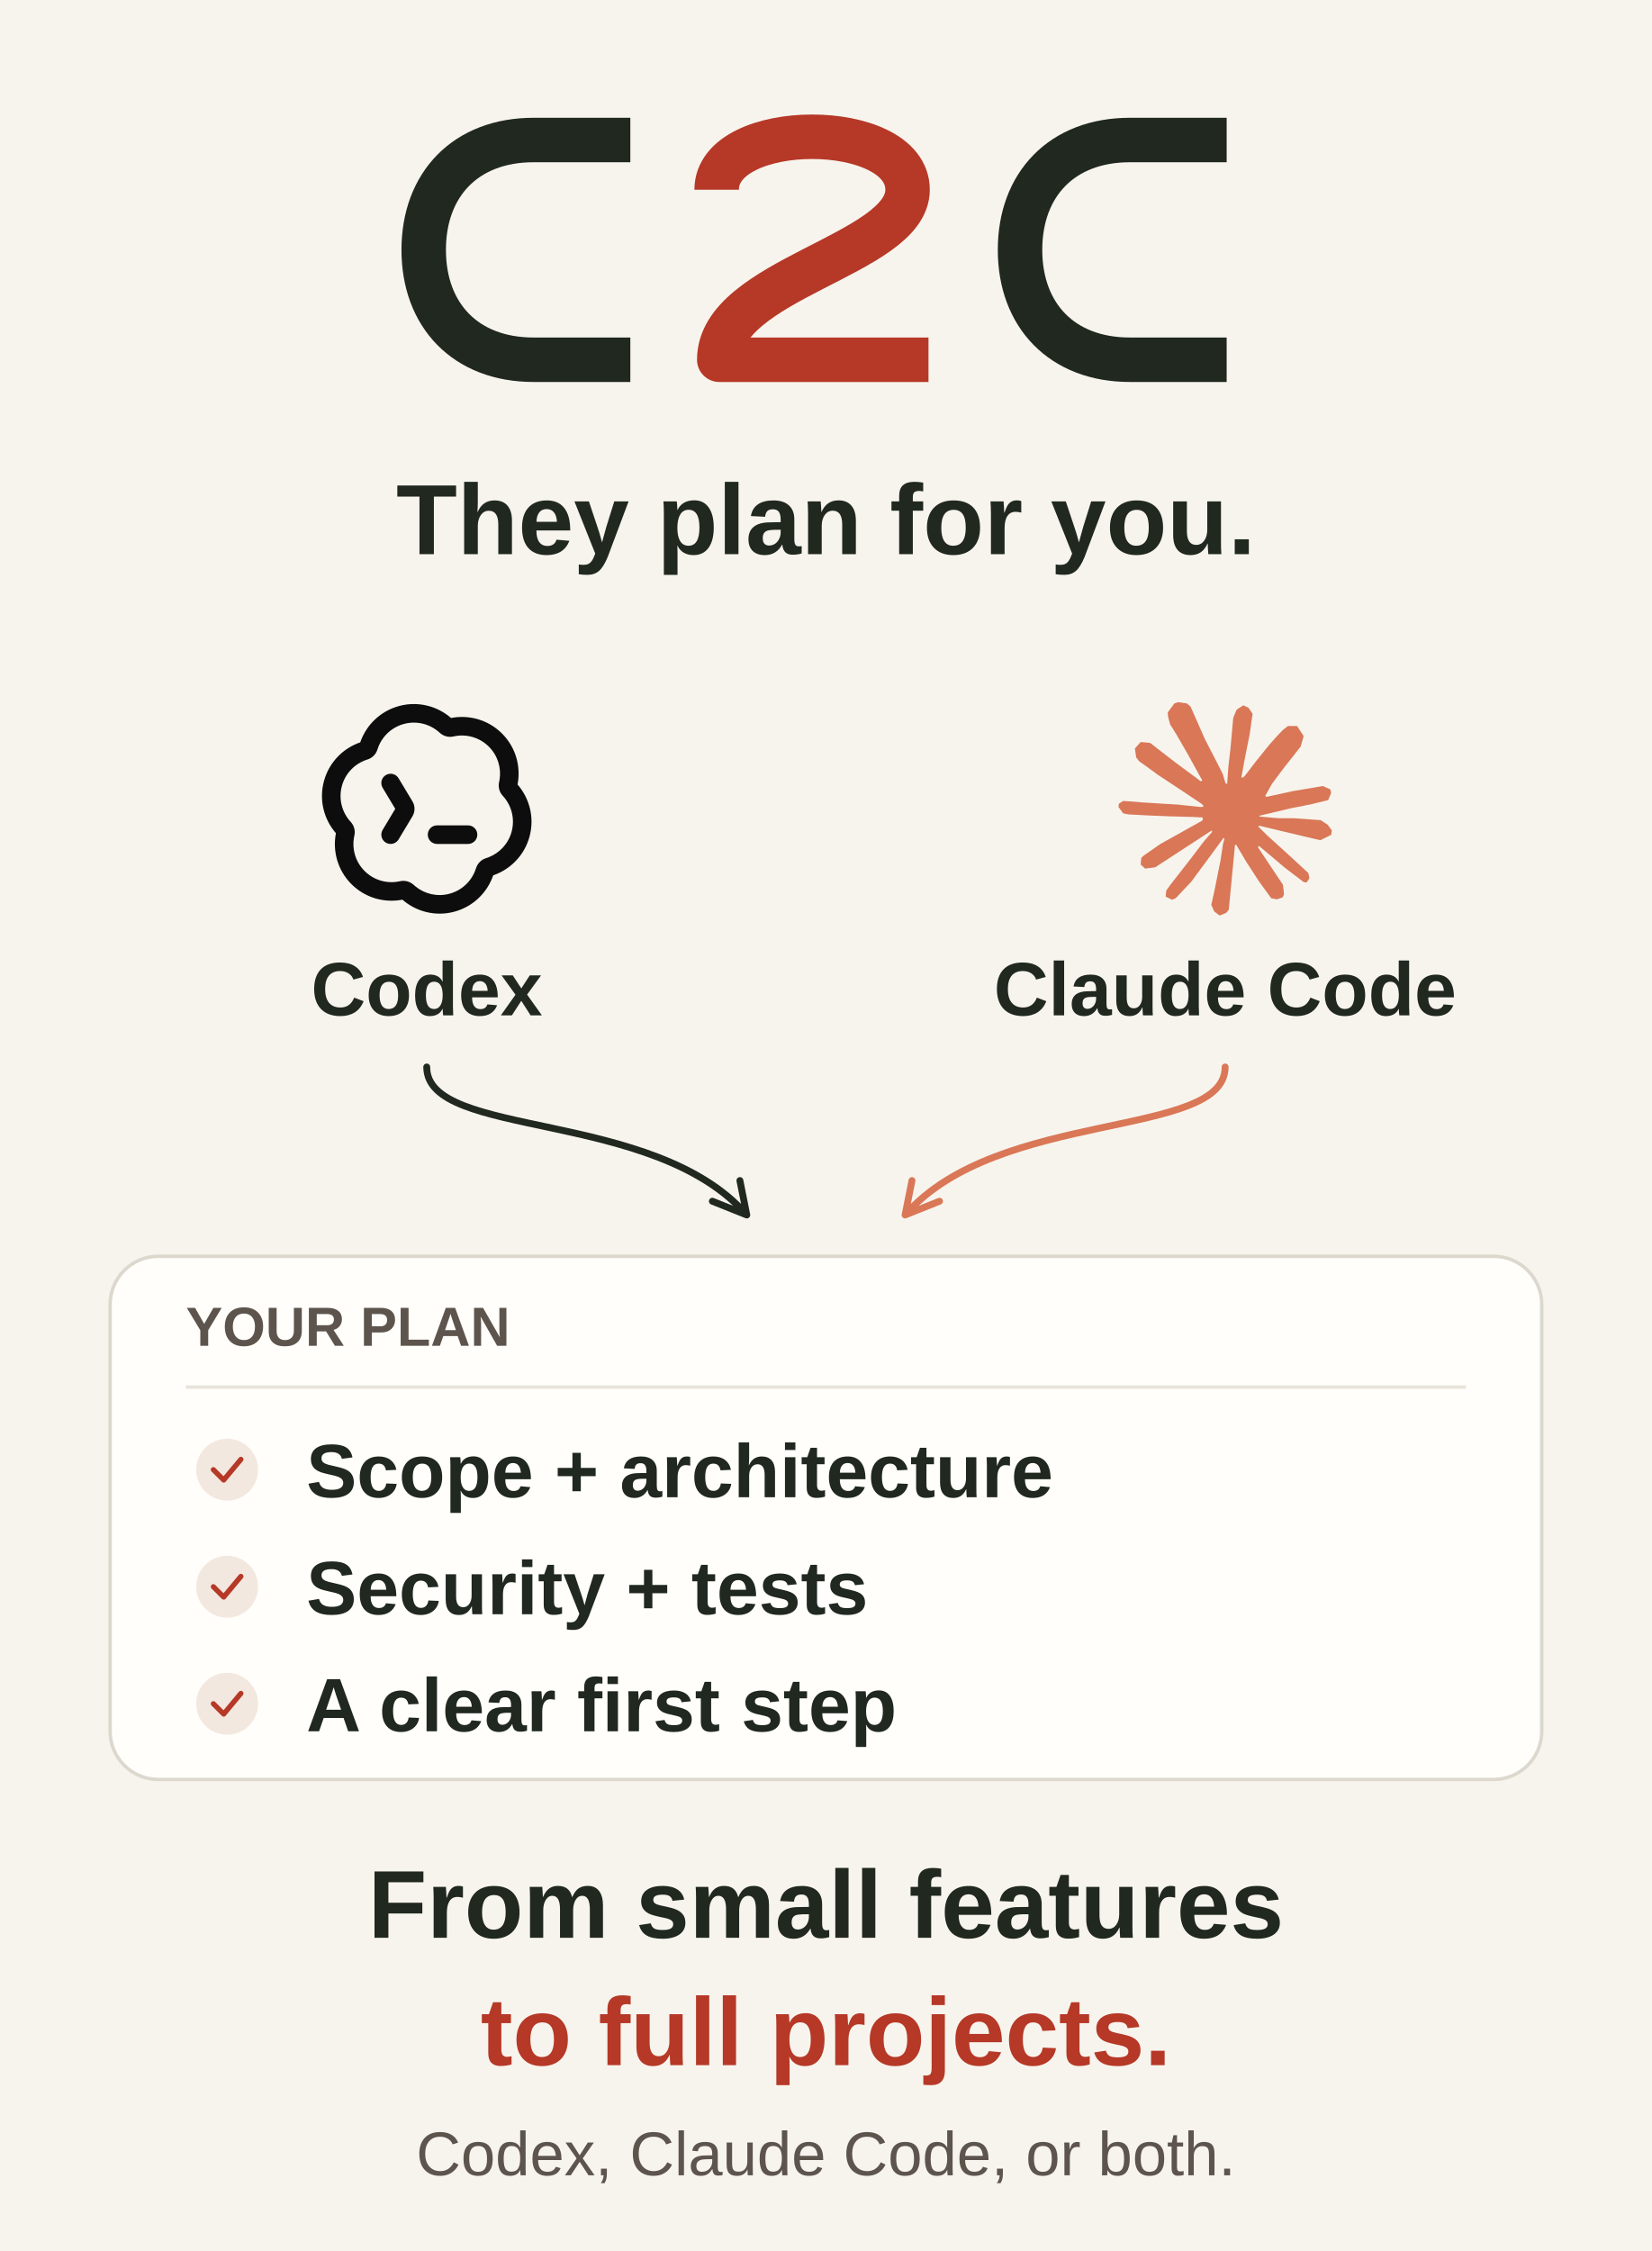
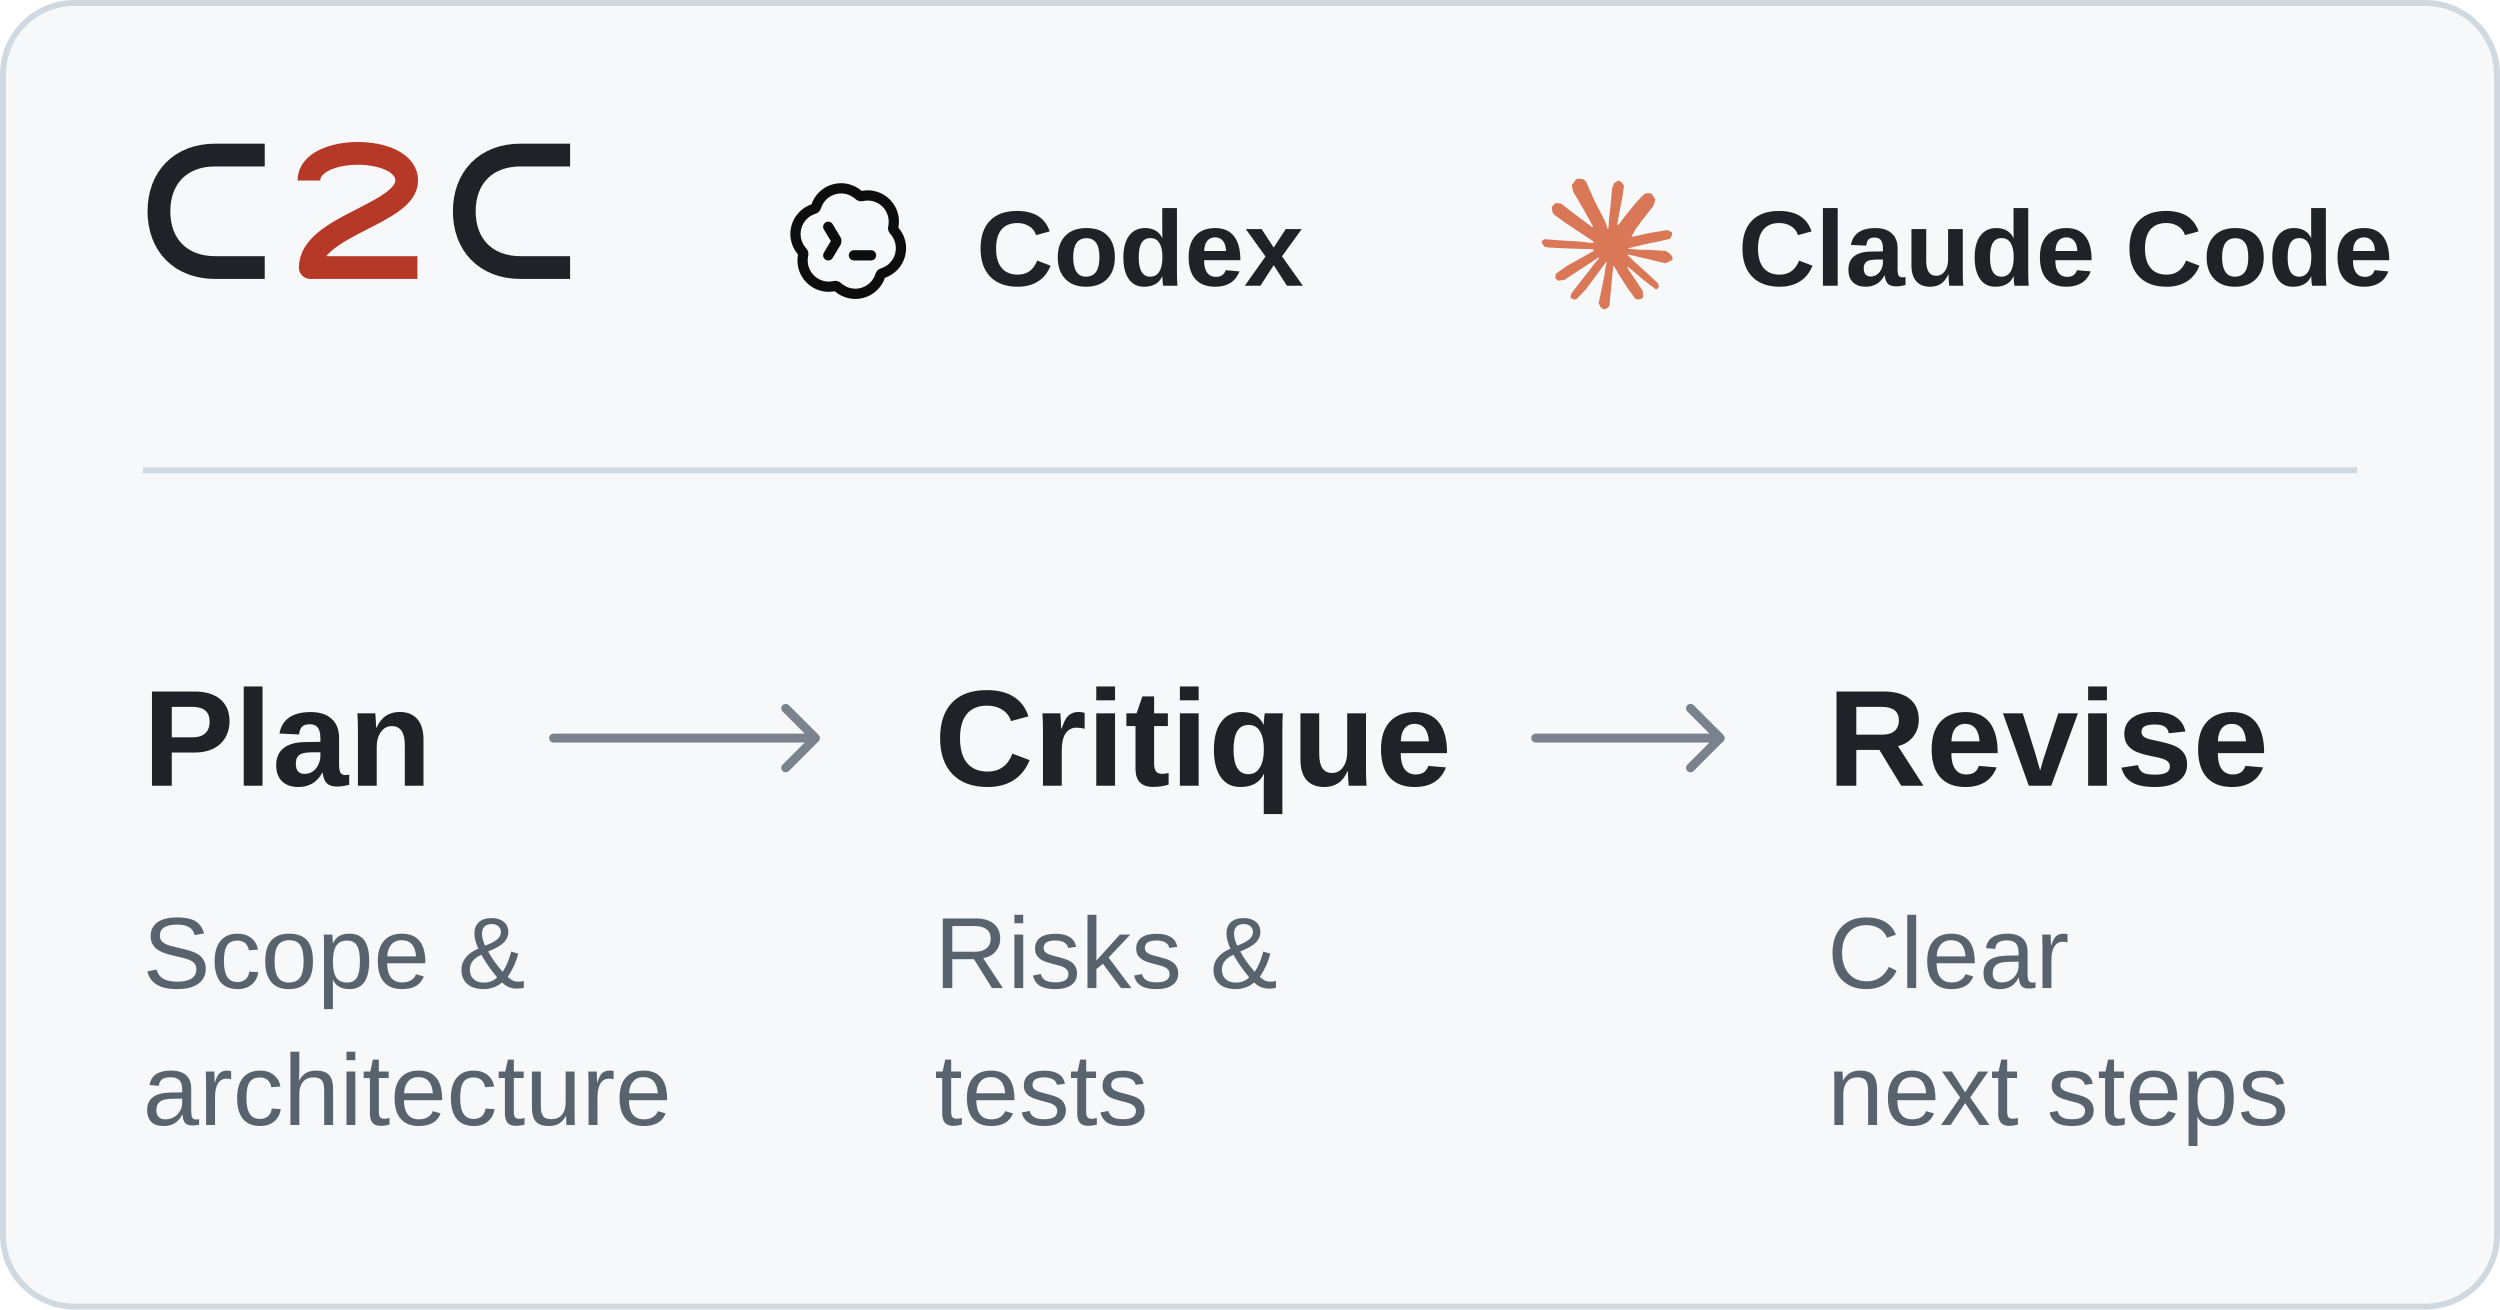
- <svg xmlns="http://www.w3.org/2000/svg" width="480" height="654" viewBox="0 0 480 654" role="img" aria-labelledby="title desc">
-   <rect width="480" height="654" fill="#f7f4ed" />
-   <g transform="translate(114 27) scale(.76)">
-     <g transform="translate(0 0)" fill="none" stroke-width="17" stroke-linejoin="round">
-       <path d="M91 18H54C28 18 12 35 12 60S28 102 54 102H91" stroke="#202820" />
+ <svg xmlns="http://www.w3.org/2000/svg" width="420" height="220" viewBox="0 0 420 220" role="img" aria-labelledby="title desc">
+   <rect x=".5" y=".5" width="419" height="219" rx="12" fill="#f6f8fa" stroke="#d1d9e0" />
+   <g font-family="-apple-system, BlinkMacSystemFont, Segoe UI, Arial, sans-serif" fill="#1f2328">
+     <g transform="translate(24 22) scale(0.225)" fill="none" stroke-width="17" stroke-linejoin="round">
+       <path d="M91 18H54C28 18 12 35 12 60S28 102 54 102H91" stroke="#1f2328" />
      <path d="M124 37C124 10 197 10 197 37C197 62 125 71 125 102H205" stroke="#b63827" />
-       <path d="M319 18H282C256 18 240 35 240 60S256 102 282 102H319" stroke="#202820" />
+       <path d="M319 18H282C256 18 240 35 240 60S256 102 282 102H319" stroke="#1f2328" />
    </g>
-   </g>
-   <g font-family="Segoe UI, Arial, sans-serif" fill="#202820">
-     <text x="240" y="161" text-anchor="middle" font-size="29" font-weight="700">They plan for you.</text>
-     <svg x="88" y="199" width="72" height="72" viewBox="0 0 24 24">
+     <svg x="131" y="29" width="23" height="23" viewBox="0 0 24 24">
      <path d="M16 13.599C16.497 13.6 16.901 14.003 16.901 14.5C16.901 14.996 16.497 15.4 16 15.4H13.001C12.504 15.4 12.1 14.997 12.1 14.5C12.1 14.003 12.504 13.599 13.001 13.599H16Z" fill="#0D0D0D" />
      <path d="M8.038 8.728C8.464 8.473 9.016 8.611 9.272 9.037L10.618 11.279C10.884 11.722 10.883 12.277 10.618 12.72L9.272 14.963C9.016 15.389 8.464 15.527 8.038 15.271C7.611 15.015 7.473 14.463 7.729 14.037L8.951 12L7.729 9.962C7.473 9.536 7.611 8.984 8.038 8.728Z" fill="#0D0D0D" />
      <path fill-rule="evenodd" clip-rule="evenodd" d="M9.332 2.038C11.164 1.547 13.027 2.047 14.356 3.202C16.086 2.865 17.951 3.364 19.294 4.707C20.636 6.049 21.133 7.913 20.796 9.642C21.953 10.972 22.453 12.835 21.962 14.668C21.471 16.503 20.105 17.866 18.439 18.439C17.866 20.105 16.503 21.47 14.669 21.962C12.836 22.453 10.973 21.952 9.643 20.796C7.914 21.132 6.05 20.635 4.708 19.293C3.366 17.951 2.867 16.087 3.203 14.357C2.047 13.027 1.548 11.164 2.039 9.331C2.53 7.498 3.894 6.133 5.56 5.559C6.134 3.893 7.498 2.529 9.332 2.038ZM13.262 4.635C12.361 3.801 11.067 3.436 9.797 3.776C8.527 4.116 7.589 5.08 7.225 6.253C7.081 6.716 6.718 7.079 6.254 7.223C5.081 7.587 4.118 8.526 3.778 9.796C3.438 11.067 3.801 12.361 4.635 13.262C4.965 13.618 5.098 14.115 4.991 14.588C4.719 15.786 5.051 17.089 5.981 18.019C6.911 18.949 8.213 19.28 9.412 19.008L9.589 18.979C9.947 18.943 10.306 19.04 10.598 19.25L10.738 19.364L10.912 19.514C11.802 20.241 13.013 20.541 14.204 20.222C15.473 19.882 16.411 18.919 16.775 17.746C16.919 17.282 17.283 16.919 17.747 16.775L17.963 16.7C19.038 16.292 19.905 15.394 20.224 14.203C20.564 12.933 20.199 11.639 19.365 10.737C19.035 10.381 18.902 9.884 19.009 9.411L19.053 9.185C19.237 8.051 18.892 6.852 18.02 5.98C17.09 5.05 15.787 4.718 14.588 4.99C14.115 5.097 13.619 4.965 13.262 4.635Z" fill="#0D0D0D" />
    </svg>
-     <svg x="325" y="204" width="62" height="62" viewBox="0 0 125 125">
+     <text x="164" y="48" font-size="18" font-weight="600">Codex</text>
+     <svg x="259" y="30" width="22" height="22" viewBox="0 0 125 125">
      <path d="M54.375 118.75L56.125 111L58.125 101L59.75 93L61.25 83.125L62.125 79.875L62 79.625L61.375 79.75L53.875 90L42.5 105.375L33.5 114.875L31.375 115.75L27.625 113.875L28 110.375L30.125 107.375L42.5 91.5L50 81.625L54.875 76L54.75 75.25H54.5L21.5 96.75L15.625 97.5L13 95.125L13.375 91.25L14.625 90L24.5 83.125L49.125 69.375L49.5 68.125L49.125 67.5H47.875L43.75 67.25L29.75 66.875L17.625 66.375L5.75 65.75L2.75 65.125L0 61.375L0.25 59.5L2.75 57.875L6.375 58.125L14.25 58.75L26.125 59.5L34.75 60L47.5 61.375H49.5L49.75 60.5L49.125 60L48.625 59.5L36.25 51.25L23 42.5L16 37.375L12.25 34.75L10.375 32.375L9.625 27.125L13 23.375L17.625 23.75L18.75 24L23.375 27.625L33.25 35.25L46.25 44.875L48.125 46.375L49 45.875V45.5L48.125 44.125L41.125 31.375L33.625 18.375L30.25 13L29.375 9.75C29.042 8.625 28.875 7.375 28.875 6L32.75 0.75L34.875 0L40.125 0.75L42.25 2.625L45.5 10L50.625 21.625L58.75 37.375L61.125 42.125L62.375 46.375L62.875 47.75H63.75V47L64.375 38L65.625 27.125L66.875 13.125L67.25 9.125L69.25 4.375L73.125 1.875L76.125 3.25L78.625 6.875L78.25 9.125L76.875 18.75L73.875 33.875L72 44.125H73.125L74.375 42.75L79.5 36L88.125 25.25L91.875 21L96.375 16.25L99.25 14H104.625L108.5 19.875L106.75 26L101.25 33L96.625 38.875L90 47.75L86 54.875L86.375 55.375H87.25L102.125 52.125L110.25 50.75L119.75 49.125L124.125 51.125L124.625 53.125L122.875 57.375L112.625 59.875L100.625 62.25L82.75 66.5L82.5 66.625L82.75 67L90.75 67.75L94.25 68H102.75L118.5 69.125L122.625 71.875L125 75.125L124.625 77.75L118.25 80.875L109.75 78.875L89.75 74.125L83 72.5H82V73L87.75 78.625L98.125 88L111.25 100.125L111.875 103.125L110.25 105.625L108.5 105.375L97 96.625L92.5 92.75L82.5 84.375H81.875V85.25L84.125 88.625L96.375 107L97 112.625L96.125 114.375L92.875 115.5L89.5 114.875L82.25 104.875L74.875 93.5L68.875 83.375L68.25 83.875L64.625 121.625L63 123.5L59.25 125L56.125 122.625L54.375 118.75Z" fill="#D97757" />
    </svg>
-     <g text-anchor="middle" font-size="22" font-weight="700">
-       <text x="124" y="295">Codex</text>
-       <text x="356" y="295">Claude Code</text>
+     <text x="292" y="48" font-size="18" font-weight="600">Claude Code</text>
+     <path d="M24 79H396" stroke="#d1d9e0" />
+     <g font-size="23" font-weight="600">
+       <text x="24" y="132">Plan</text>
+       <text x="157" y="132">Critique</text>
+       <text x="307" y="132">Revise</text>
    </g>
-     <g fill="none" stroke-width="2" stroke-linecap="round" stroke-linejoin="round">
-       <path d="M124 310C124 331 190 322 217 353m-10-4 10 4-2-10" stroke="#202820" />
-       <path d="M356 310C356 331 290 322 263 353m2-10-2 10 10-4" stroke="#D97757" />
+     <path d="M93 124H137m-5-5 5 5-5 5" fill="none" stroke="#79828d" stroke-width="1.5" stroke-linecap="round" stroke-linejoin="round" />
+     <path d="M258 124H289m-5-5 5 5-5 5" fill="none" stroke="#79828d" stroke-width="1.5" stroke-linecap="round" stroke-linejoin="round" />
+     <g font-size="17" fill="#59636e">
+       <text x="24" y="166">Scope &amp;</text>
+       <text x="24" y="189">architecture</text>
+       <text x="157" y="166">Risks &amp;</text>
+       <text x="157" y="189">tests</text>
+       <text x="307" y="166">Clear</text>
+       <text x="307" y="189">next steps</text>
    </g>
-     <rect x="32" y="365" width="416" height="152" rx="14" fill="#fffefa" stroke="#dcd8ce" />
-     <text x="54" y="391" font-size="16" font-weight="700" fill="#5d554d">YOUR PLAN</text>
-     <path d="M54 403H426" fill="none" stroke="#e8e4da" />
-     <g font-size="22" font-weight="600">
-       <g transform="translate(66 427)">
-         <circle r="9" fill="#f3e8df" />
-         <path d="M-4 0l3 3 5-6" fill="none" stroke="#b63827" stroke-width="1.5" stroke-linecap="round" stroke-linejoin="round" />
-       </g>
-       <text x="89" y="435">Scope + architecture</text>
-       <g transform="translate(66 461)">
-         <circle r="9" fill="#f3e8df" />
-         <path d="M-4 0l3 3 5-6" fill="none" stroke="#b63827" stroke-width="1.5" stroke-linecap="round" stroke-linejoin="round" />
-       </g>
-       <text x="89" y="469">Security + tests</text>
-       <g transform="translate(66 495)">
-         <circle r="9" fill="#f3e8df" />
-         <path d="M-4 0l3 3 5-6" fill="none" stroke="#b63827" stroke-width="1.5" stroke-linecap="round" stroke-linejoin="round" />
-       </g>
-       <text x="89" y="503">A clear first step</text>
-     </g>
-     <g text-anchor="middle" font-size="28" font-weight="700">
-       <text x="240" y="563">From small features</text>
-       <text x="240" y="600" fill="#b63827">to full projects.</text>
-     </g>
-     <text x="240" y="632" text-anchor="middle" font-size="18" fill="#5d554d">Codex, Claude Code, or both.</text>
  </g>
</svg>
